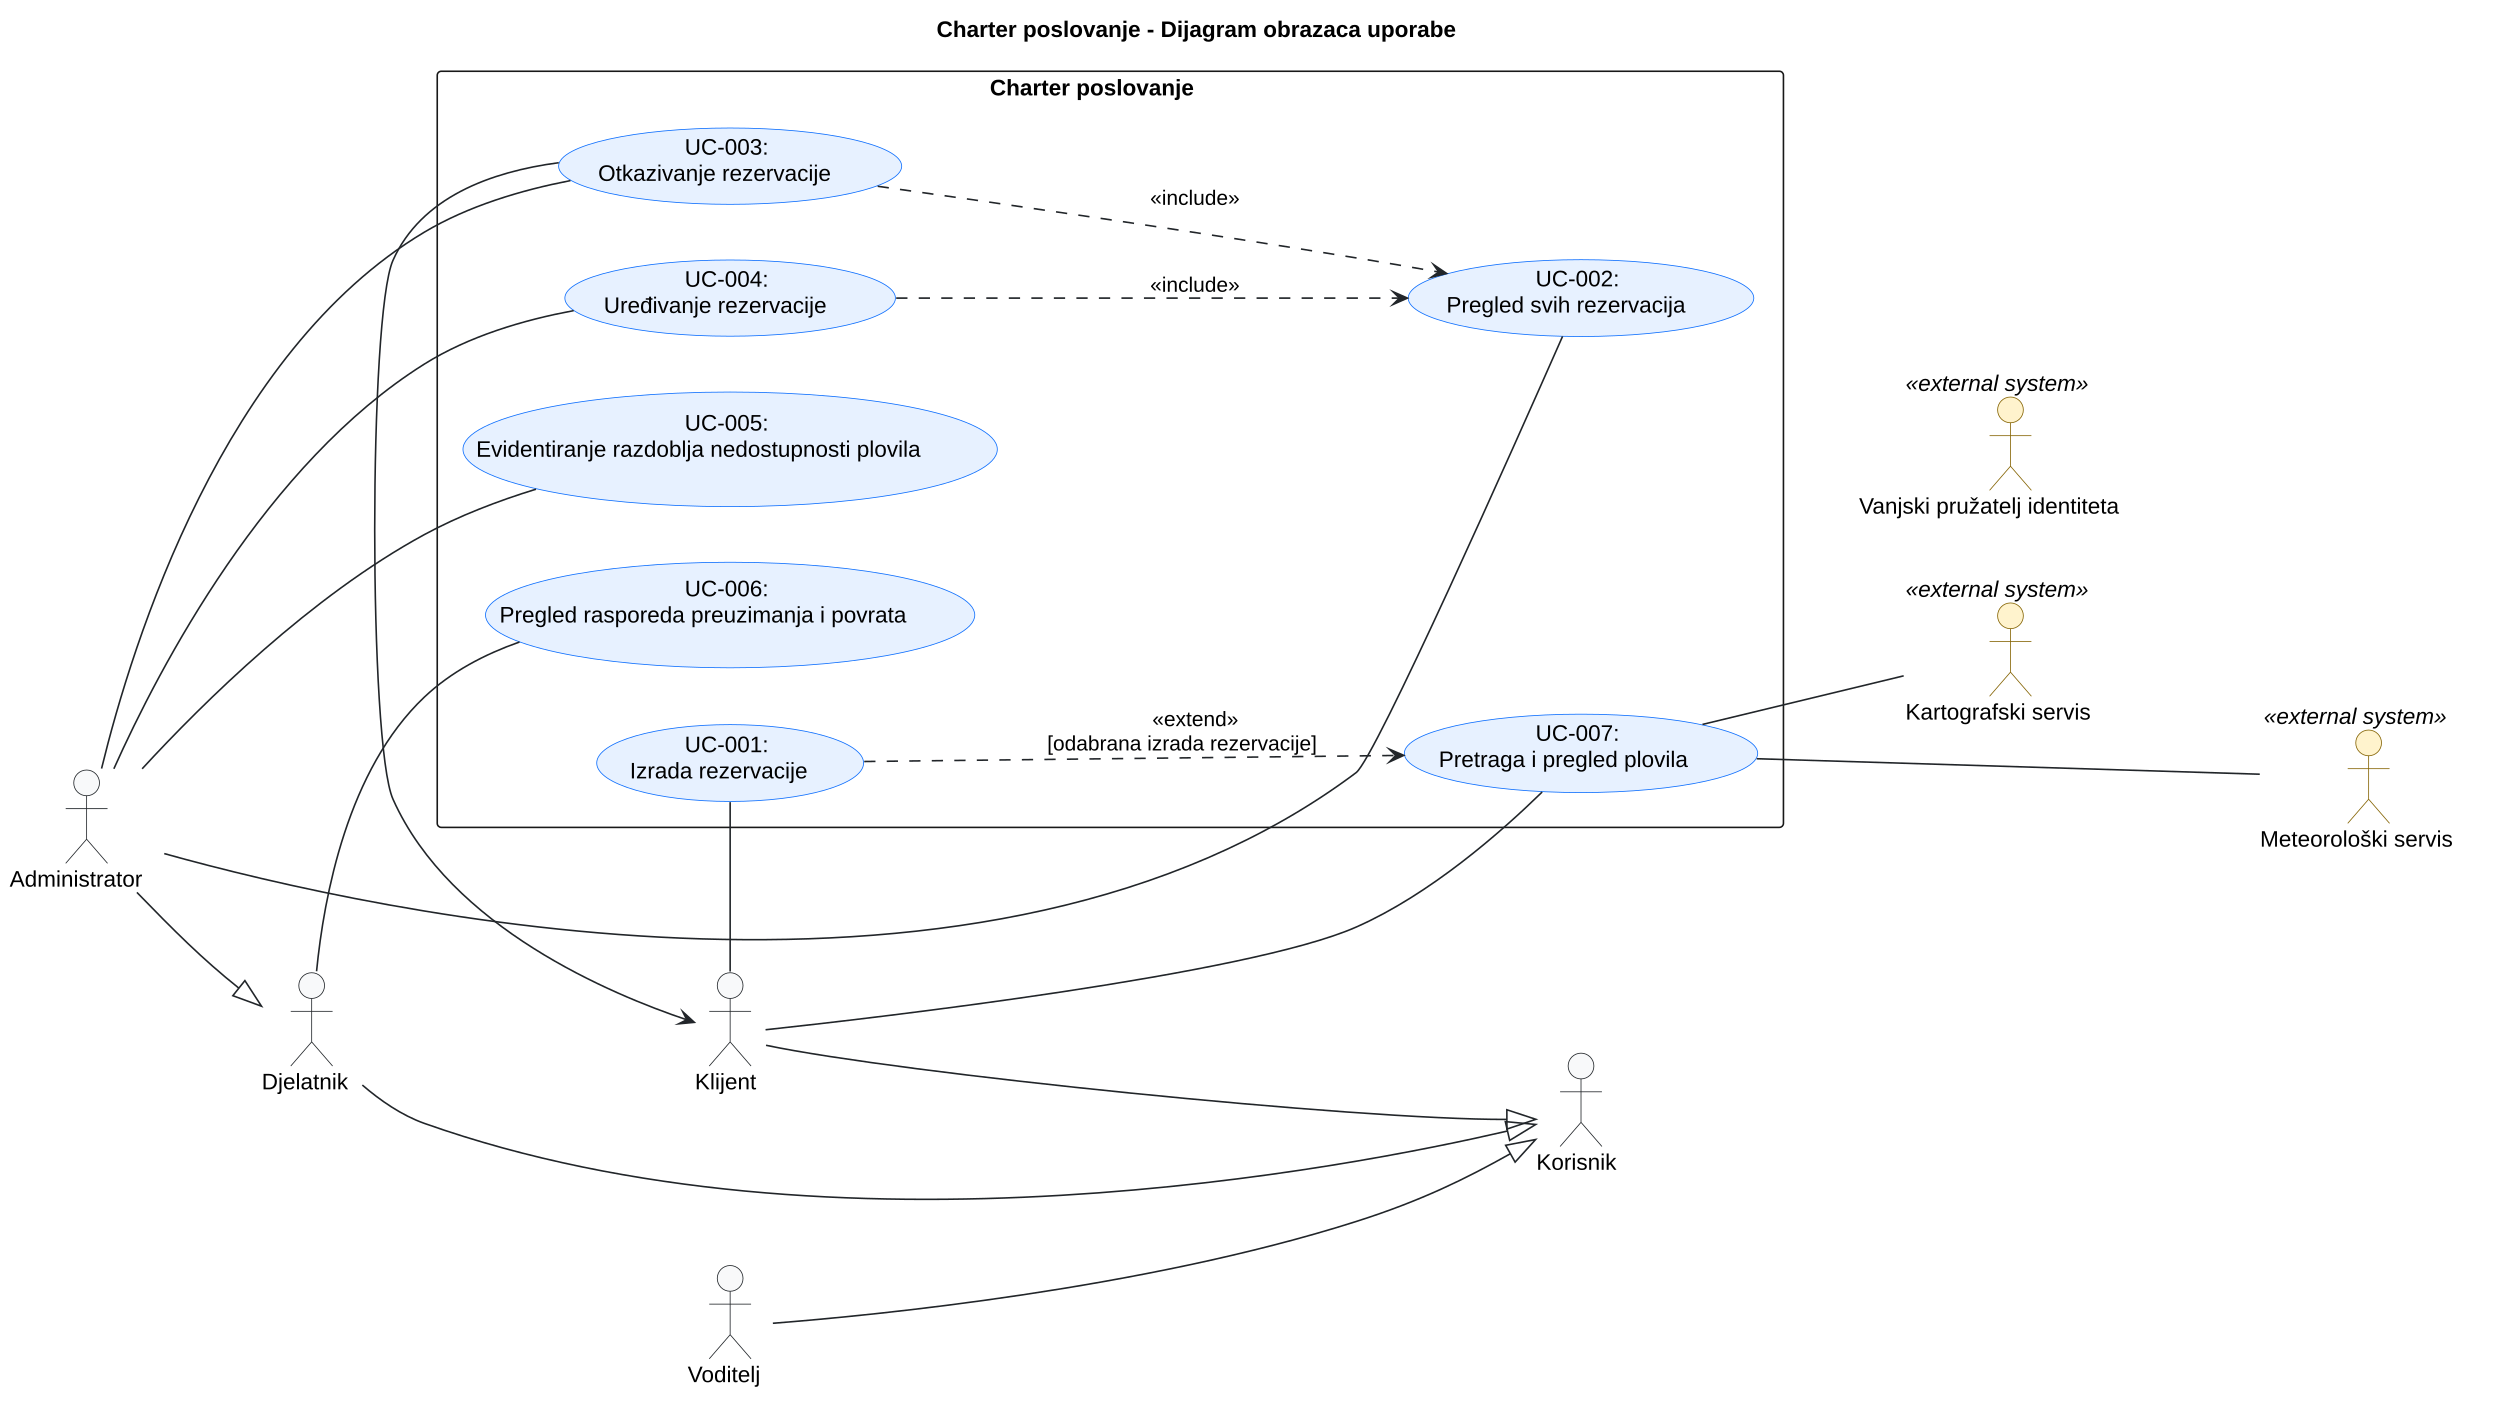
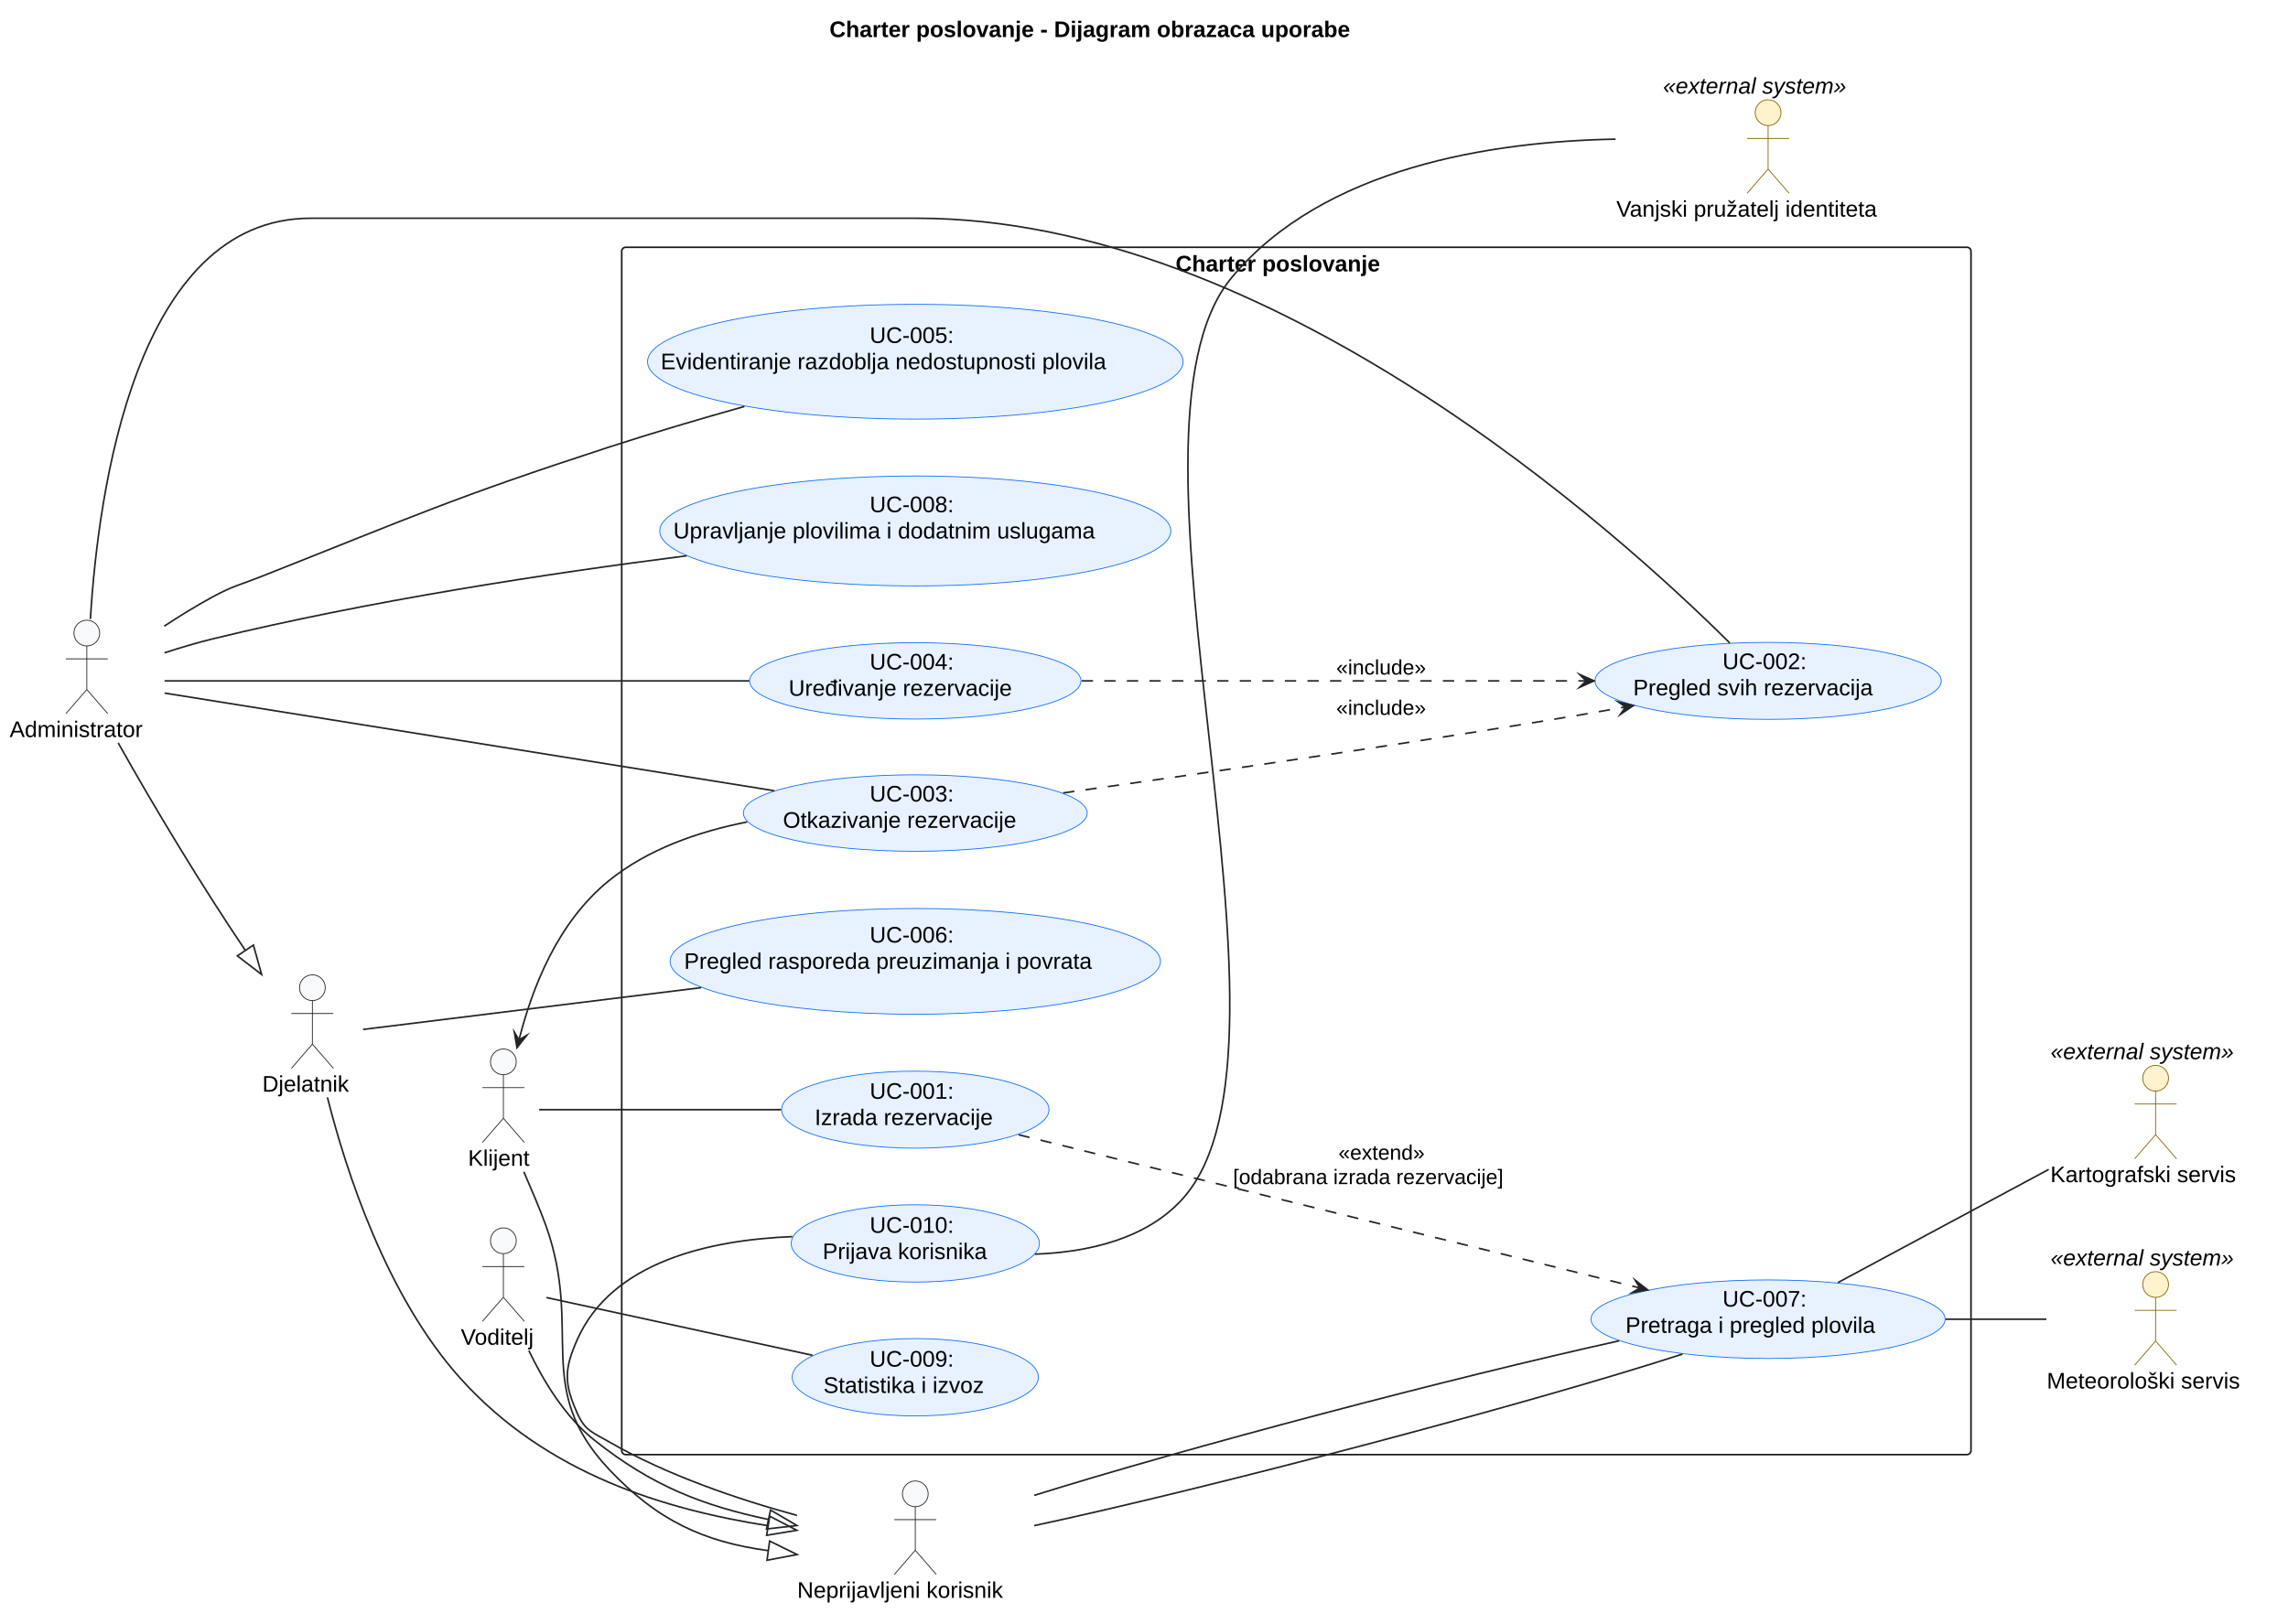
- <svg xmlns="http://www.w3.org/2000/svg" version="1.1" data-diagram-type="DESCRIPTION" style="width:1554px;height:875px;background:#FFFFFF;" width="1554px" height="875px" viewBox="0 0 1554 875" zoomAndPan="magnify" preserveAspectRatio="none" contentStyleType="text/css">
+ <svg xmlns="http://www.w3.org/2000/svg" version="1.1" data-diagram-type="DESCRIPTION" style="width:1419px;height:1007px;background:#FFFFFF;" width="1419px" height="1007px" viewBox="0 0 1419 1007" zoomAndPan="magnify" preserveAspectRatio="none" contentStyleType="text/css">
  <defs />
  <g font-family="sans-serif" lengthAdjust="spacing">
    <g class="title" data-source-line="2">
-       <text x="582.163" y="22.995" fill="#000" font-size="14" textLength="383.523" font-weight="700" font-family="Arial">Charter poslovanje - Dijagram obrazaca uporabe</text>
+       <text x="514.438" y="22.995" fill="#000" font-size="14" textLength="383.523" font-weight="700" font-family="Arial">Charter poslovanje - Dijagram obrazaca uporabe</text>
    </g>
    <g class="cluster" data-qualified-name="Charter" id="ent0017" data-source-line="46">
-       <rect x="271.79" y="44.297" width="836.8" height="470" fill="none" style="stroke:#181818;stroke-width:1;" rx="2.5" ry="2.5" />
-       <text x="615.299" y="59.292" fill="#000" font-size="14" textLength="149.782" font-weight="700" font-family="Arial">Charter poslovanje</text>
+       <rect x="385.59" y="153.399" width="836.8" height="749" fill="none" style="stroke:#181818;stroke-width:1;" rx="2.5" ry="2.5" />
+       <text x="729.099" y="168.394" fill="#000" font-size="14" textLength="149.782" font-weight="700" font-family="Arial">Charter poslovanje</text>
    </g>
    <g class="entity" data-qualified-name="Charter.izradaRezervacije" id="ent0018" data-source-line="49">
-       <ellipse cx="453.862" cy="474.3" rx="82.942" ry="23.883" fill="#E7F1FF" style="stroke:#0D6EFD;stroke-width:0.5;" />
-       <text x="425.605" y="467.562" fill="#000" font-size="14" textLength="56.513" font-family="Arial">UC-001:</text>
-       <text x="391.477" y="483.859" fill="#000" font-size="14" textLength="124.77" font-family="Arial">Izrada rezervacije</text>
+       <ellipse cx="567.662" cy="688.402" rx="82.942" ry="23.883" fill="#E7F1FF" style="stroke:#0D6EFD;stroke-width:0.5;" />
+       <text x="539.405" y="681.664" fill="#000" font-size="14" textLength="56.513" font-family="Arial">UC-001:</text>
+       <text x="505.277" y="697.96" fill="#000" font-size="14" textLength="124.77" font-family="Arial">Izrada rezervacije</text>
    </g>
    <g class="entity" data-qualified-name="Charter.pregledRezervacije" id="ent0019" data-source-line="52">
-       <ellipse cx="982.759" cy="185.299" rx="107.409" ry="23.882" fill="#E7F1FF" style="stroke:#0D6EFD;stroke-width:0.5;" />
-       <text x="954.502" y="177.993" fill="#000" font-size="14" textLength="56.513" font-family="Arial">UC-002:</text>
-       <text x="899.09" y="194.29" fill="#000" font-size="14" textLength="167.337" font-family="Arial">Pregled svih rezervacija</text>
+       <ellipse cx="1096.559" cy="422.4" rx="107.409" ry="23.882" fill="#E7F1FF" style="stroke:#0D6EFD;stroke-width:0.5;" />
+       <text x="1068.302" y="415.095" fill="#000" font-size="14" textLength="56.513" font-family="Arial">UC-002:</text>
+       <text x="1012.89" y="431.392" fill="#000" font-size="14" textLength="167.337" font-family="Arial">Pregled svih rezervacija</text>
    </g>
    <g class="entity" data-qualified-name="Charter.otkazivanjeRezervacije" id="ent0020" data-source-line="53">
-       <ellipse cx="453.863" cy="103.293" rx="106.633" ry="23.727" fill="#E7F1FF" style="stroke:#0D6EFD;stroke-width:0.5;" />
-       <text x="425.606" y="96.149" fill="#000" font-size="14" textLength="56.513" font-family="Arial">UC-003:</text>
-       <text x="371.78" y="112.446" fill="#000" font-size="14" textLength="164.165" font-family="Arial">Otkazivanje rezervacije</text>
+       <ellipse cx="567.663" cy="504.395" rx="106.633" ry="23.727" fill="#E7F1FF" style="stroke:#0D6EFD;stroke-width:0.5;" />
+       <text x="539.406" y="497.251" fill="#000" font-size="14" textLength="56.513" font-family="Arial">UC-003:</text>
+       <text x="485.58" y="513.548" fill="#000" font-size="14" textLength="164.165" font-family="Arial">Otkazivanje rezervacije</text>
    </g>
    <g class="entity" data-qualified-name="Charter.uredjivanjeRezervacije" id="ent0021" data-source-line="54">
-       <ellipse cx="453.858" cy="185.298" rx="102.748" ry="23.692" fill="#E7F1FF" style="stroke:#0D6EFD;stroke-width:0.5;" />
-       <text x="425.601" y="178.251" fill="#000" font-size="14" textLength="56.513" font-family="Arial">UC-004:</text>
-       <text x="375.296" y="194.548" fill="#000" font-size="14" textLength="157.124" font-family="Arial">Uređivanje rezervacije</text>
+       <ellipse cx="567.658" cy="422.4" rx="102.748" ry="23.692" fill="#E7F1FF" style="stroke:#0D6EFD;stroke-width:0.5;" />
+       <text x="539.401" y="415.353" fill="#000" font-size="14" textLength="56.513" font-family="Arial">UC-004:</text>
+       <text x="489.096" y="431.65" fill="#000" font-size="14" textLength="157.124" font-family="Arial">Uređivanje rezervacije</text>
    </g>
    <g class="entity" data-qualified-name="Charter.nedostupnost" id="ent0022" data-source-line="57">
-       <ellipse cx="453.858" cy="279.301" rx="166.068" ry="35.614" fill="#E7F1FF" style="stroke:#0D6EFD;stroke-width:0.5;" />
-       <text x="425.602" y="267.652" fill="#000" font-size="14" textLength="56.513" font-family="Arial">UC-005:</text>
-       <text x="295.962" y="283.949" fill="#000" font-size="14" textLength="315.793" font-family="Arial">Evidentiranje razdoblja nedostupnosti plovila</text>
+       <ellipse cx="567.658" cy="224.402" rx="166.068" ry="35.614" fill="#E7F1FF" style="stroke:#0D6EFD;stroke-width:0.5;" />
+       <text x="539.402" y="212.754" fill="#000" font-size="14" textLength="56.513" font-family="Arial">UC-005:</text>
+       <text x="409.762" y="229.051" fill="#000" font-size="14" textLength="315.793" font-family="Arial">Evidentiranje razdoblja nedostupnosti plovila</text>
    </g>
    <g class="entity" data-qualified-name="Charter.preuzimanjePovrat" id="ent0023" data-source-line="60">
-       <ellipse cx="453.857" cy="382.298" rx="152.057" ry="32.811" fill="#E7F1FF" style="stroke:#0D6EFD;stroke-width:0.5;" />
-       <text x="425.6" y="370.65" fill="#000" font-size="14" textLength="56.513" font-family="Arial">UC-006:</text>
-       <text x="310.476" y="386.947" fill="#000" font-size="14" textLength="286.761" font-family="Arial">Pregled rasporeda preuzimanja i povrata</text>
+       <ellipse cx="567.657" cy="596.4" rx="152.057" ry="32.811" fill="#E7F1FF" style="stroke:#0D6EFD;stroke-width:0.5;" />
+       <text x="539.4" y="584.752" fill="#000" font-size="14" textLength="56.513" font-family="Arial">UC-006:</text>
+       <text x="424.276" y="601.048" fill="#000" font-size="14" textLength="286.761" font-family="Arial">Pregled rasporeda preuzimanja i povrata</text>
    </g>
    <g class="entity" data-qualified-name="Charter.pregledPlovila" id="ent0024" data-source-line="63">
-       <ellipse cx="982.761" cy="468.293" rx="109.831" ry="24.366" fill="#E7F1FF" style="stroke:#0D6EFD;stroke-width:0.5;" />
-       <text x="954.505" y="460.485" fill="#000" font-size="14" textLength="56.513" font-family="Arial">UC-007:</text>
-       <text x="894.331" y="476.782" fill="#000" font-size="14" textLength="176.859" font-family="Arial">Pretraga i pregled plovila</text>
+       <ellipse cx="1096.561" cy="818.395" rx="109.831" ry="24.366" fill="#E7F1FF" style="stroke:#0D6EFD;stroke-width:0.5;" />
+       <text x="1068.305" y="810.586" fill="#000" font-size="14" textLength="56.513" font-family="Arial">UC-007:</text>
+       <text x="1008.131" y="826.883" fill="#000" font-size="14" textLength="176.859" font-family="Arial">Pretraga i pregled plovila</text>
    </g>
-     <g class="entity" data-qualified-name="Korisnik" id="ent0001" data-source-line="23">
-       <ellipse cx="982.758" cy="662.647" rx="8" ry="8" fill="#F8F9FA" style="stroke:#212529;stroke-width:0.5;" />
-       <path d="M982.758,670.647 L982.758,697.647 M969.758,678.647 L995.758,678.647 M982.758,697.647 L969.758,712.647 M982.758,697.647 L995.758,712.647" style="stroke:#212529;stroke-width:0.5;" fill="none" />
-       <text x="954.98" y="727.142" fill="#000" font-size="14" textLength="55.556" font-family="Arial">Korisnik</text>
+     <g class="entity" data-qualified-name="Charter.upravljanjePlovilima" id="ent0025" data-source-line="66">
+       <ellipse cx="567.658" cy="329.396" rx="158.488" ry="34.098" fill="#E7F1FF" style="stroke:#0D6EFD;stroke-width:0.5;" />
+       <text x="539.402" y="317.748" fill="#000" font-size="14" textLength="56.513" font-family="Arial">UC-008:</text>
+       <text x="417.603" y="334.045" fill="#000" font-size="14" textLength="300.111" font-family="Arial">Upravljanje plovilima i dodatnim uslugama</text>
+     </g>
+     <g class="entity" data-qualified-name="Charter.statistika" id="ent0026" data-source-line="69">
+       <ellipse cx="567.657" cy="854.397" rx="76.357" ry="23.988" fill="#E7F1FF" style="stroke:#0D6EFD;stroke-width:0.5;" />
+       <text x="539.4" y="847.825" fill="#000" font-size="14" textLength="56.513" font-family="Arial">UC-009:</text>
+       <text x="510.696" y="864.122" fill="#000" font-size="14" textLength="113.921" font-family="Arial">Statistika i izvoz</text>
+     </g>
+     <g class="entity" data-qualified-name="Charter.prijava" id="ent0027" data-source-line="72">
+       <ellipse cx="567.659" cy="771.396" rx="76.969" ry="23.977" fill="#E7F1FF" style="stroke:#0D6EFD;stroke-width:0.5;" />
+       <text x="539.403" y="764.806" fill="#000" font-size="14" textLength="56.513" font-family="Arial">UC-010:</text>
+       <text x="510.193" y="781.103" fill="#000" font-size="14" textLength="114.933" font-family="Arial">Prijava korisnika</text>
+     </g>
+     <g class="entity" data-qualified-name="Neprijavljeni" id="ent0001" data-source-line="23">
+       <ellipse cx="567.66" cy="926.749" rx="8" ry="8" fill="#F8F9FA" style="stroke:#212529;stroke-width:0.5;" />
+       <path d="M567.66,934.749 L567.66,961.749 M554.66,942.749 L580.66,942.749 M567.66,961.749 L554.66,976.749 M567.66,961.749 L580.66,976.749" style="stroke:#212529;stroke-width:0.5;" fill="none" />
+       <text x="494.43" y="991.244" fill="#000" font-size="14" textLength="146.46" font-family="Arial">Neprijavljeni korisnik</text>
    </g>
    <g class="entity" data-qualified-name="Klijent" id="ent0002" data-source-line="24">
-       <ellipse cx="453.863" cy="612.647" rx="8" ry="8" fill="#F8F9FA" style="stroke:#212529;stroke-width:0.5;" />
-       <path d="M453.863,620.647 L453.863,647.647 M440.863,628.647 L466.863,628.647 M453.863,647.647 L440.863,662.647 M453.863,647.647 L466.863,662.647" style="stroke:#212529;stroke-width:0.5;" fill="none" />
-       <text x="431.95" y="677.142" fill="#000" font-size="14" textLength="43.825" font-family="Arial">Klijent</text>
+       <ellipse cx="312.193" cy="658.749" rx="8" ry="8" fill="#F8F9FA" style="stroke:#212529;stroke-width:0.5;" />
+       <path d="M312.193,666.749 L312.193,693.749 M299.193,674.749 L325.193,674.749 M312.193,693.749 L299.193,708.749 M312.193,693.749 L325.193,708.749" style="stroke:#212529;stroke-width:0.5;" fill="none" />
+       <text x="290.28" y="723.244" fill="#000" font-size="14" textLength="43.825" font-family="Arial">Klijent</text>
    </g>
    <g class="entity" data-qualified-name="Djelatnik" id="ent0003" data-source-line="25">
-       <ellipse cx="193.736" cy="612.647" rx="8" ry="8" fill="#F8F9FA" style="stroke:#212529;stroke-width:0.5;" />
-       <path d="M193.736,620.647 L193.736,647.647 M180.736,628.647 L206.736,628.647 M193.736,647.647 L180.736,662.647 M193.736,647.647 L206.736,662.647" style="stroke:#212529;stroke-width:0.5;" fill="none" />
-       <text x="162.68" y="677.142" fill="#000" font-size="14" textLength="62.111" font-family="Arial">Djelatnik</text>
+       <ellipse cx="193.736" cy="612.749" rx="8" ry="8" fill="#F8F9FA" style="stroke:#212529;stroke-width:0.5;" />
+       <path d="M193.736,620.749 L193.736,647.749 M180.736,628.749 L206.736,628.749 M193.736,647.749 L180.736,662.749 M193.736,647.749 L206.736,662.749" style="stroke:#212529;stroke-width:0.5;" fill="none" />
+       <text x="162.68" y="677.244" fill="#000" font-size="14" textLength="62.111" font-family="Arial">Djelatnik</text>
    </g>
    <g class="entity" data-qualified-name="Voditelj" id="ent0004" data-source-line="26">
-       <ellipse cx="453.86" cy="794.647" rx="8" ry="8" fill="#F8F9FA" style="stroke:#212529;stroke-width:0.5;" />
-       <path d="M453.86,802.647 L453.86,829.647 M440.86,810.647 L466.86,810.647 M453.86,829.647 L440.86,844.647 M453.86,829.647 L466.86,844.647" style="stroke:#212529;stroke-width:0.5;" fill="none" />
-       <text x="427.46" y="859.142" fill="#000" font-size="14" textLength="52.801" font-family="Arial">Voditelj</text>
+       <ellipse cx="312.19" cy="769.749" rx="8" ry="8" fill="#F8F9FA" style="stroke:#212529;stroke-width:0.5;" />
+       <path d="M312.19,777.749 L312.19,804.749 M299.19,785.749 L325.19,785.749 M312.19,804.749 L299.19,819.749 M312.19,804.749 L325.19,819.749" style="stroke:#212529;stroke-width:0.5;" fill="none" />
+       <text x="285.79" y="834.244" fill="#000" font-size="14" textLength="52.801" font-family="Arial">Voditelj</text>
    </g>
    <g class="entity" data-qualified-name="Admin" id="ent0005" data-source-line="27">
-       <ellipse cx="53.841" cy="486.647" rx="8" ry="8" fill="#F8F9FA" style="stroke:#212529;stroke-width:0.5;" />
-       <path d="M53.841,494.647 L53.841,521.647 M40.841,502.647 L66.841,502.647 M53.841,521.647 L40.841,536.647 M53.841,521.647 L66.841,536.647" style="stroke:#212529;stroke-width:0.5;" fill="none" />
-       <text x="6" y="551.142" fill="#000" font-size="14" textLength="95.683" font-family="Arial">Administrator</text>
+       <ellipse cx="53.841" cy="392.749" rx="8" ry="8" fill="#F8F9FA" style="stroke:#212529;stroke-width:0.5;" />
+       <path d="M53.841,400.749 L53.841,427.749 M40.841,408.749 L66.841,408.749 M53.841,427.749 L40.841,442.749 M53.841,427.749 L66.841,442.749" style="stroke:#212529;stroke-width:0.5;" fill="none" />
+       <text x="6" y="457.244" fill="#000" font-size="14" textLength="95.683" font-family="Arial">Administrator</text>
    </g>
    <g class="entity" data-qualified-name="idp" id="ent0006" data-source-line="30">
-       <ellipse cx="1249.714" cy="254.794" rx="8" ry="8" fill="#FFF3CD" style="stroke:#856404;stroke-width:0.5;" />
-       <path d="M1249.714,262.794 L1249.714,289.794 M1236.714,270.794 L1262.714,270.794 M1249.714,289.794 L1236.714,304.794 M1249.714,289.794 L1262.714,304.794" style="stroke:#856404;stroke-width:0.5;" fill="none" />
-       <text x="1155.59" y="319.289" fill="#000" font-size="14" textLength="188.248" font-family="Arial">Vanjski pružatelj identiteta</text>
-       <text x="1184.568" y="242.992" fill="#000" font-size="14" textLength="130.293" font-style="italic" font-family="Arial">«external system»</text>
+       <ellipse cx="1096.564" cy="69.896" rx="8" ry="8" fill="#FFF3CD" style="stroke:#856404;stroke-width:0.5;" />
+       <path d="M1096.564,77.896 L1096.564,104.896 M1083.564,85.896 L1109.564,85.896 M1096.564,104.896 L1083.564,119.896 M1096.564,104.896 L1109.564,119.896" style="stroke:#856404;stroke-width:0.5;" fill="none" />
+       <text x="1002.44" y="134.391" fill="#000" font-size="14" textLength="188.248" font-family="Arial">Vanjski pružatelj identiteta</text>
+       <text x="1031.418" y="58.094" fill="#000" font-size="14" textLength="130.293" font-style="italic" font-family="Arial">«external system»</text>
    </g>
    <g class="entity" data-qualified-name="meteo" id="ent0007" data-source-line="31">
-       <ellipse cx="1472.345" cy="461.794" rx="8" ry="8" fill="#FFF3CD" style="stroke:#856404;stroke-width:0.5;" />
-       <path d="M1472.345,469.794 L1472.345,496.794 M1459.345,477.794 L1485.345,477.794 M1472.345,496.794 L1459.345,511.794 M1472.345,496.794 L1485.345,511.794" style="stroke:#856404;stroke-width:0.5;" fill="none" />
-       <text x="1404.84" y="526.289" fill="#000" font-size="14" textLength="135.01" font-family="Arial">Meteorološki servis</text>
-       <text x="1407.198" y="449.992" fill="#000" font-size="14" textLength="130.293" font-style="italic" font-family="Arial">«external system»</text>
+       <ellipse cx="1336.895" cy="796.896" rx="8" ry="8" fill="#FFF3CD" style="stroke:#856404;stroke-width:0.5;" />
+       <path d="M1336.895,804.896 L1336.895,831.896 M1323.895,812.896 L1349.895,812.896 M1336.895,831.896 L1323.895,846.896 M1336.895,831.896 L1349.895,846.896" style="stroke:#856404;stroke-width:0.5;" fill="none" />
+       <text x="1269.39" y="861.391" fill="#000" font-size="14" textLength="135.01" font-family="Arial">Meteorološki servis</text>
+       <text x="1271.748" y="785.094" fill="#000" font-size="14" textLength="130.293" font-style="italic" font-family="Arial">«external system»</text>
    </g>
    <g class="entity" data-qualified-name="map" id="ent0008" data-source-line="32">
-       <ellipse cx="1249.716" cy="382.794" rx="8" ry="8" fill="#FFF3CD" style="stroke:#856404;stroke-width:0.5;" />
-       <path d="M1249.716,390.794 L1249.716,417.794 M1236.716,398.794 L1262.716,398.794 M1249.716,417.794 L1236.716,432.794 M1249.716,417.794 L1262.716,432.794" style="stroke:#856404;stroke-width:0.5;" fill="none" />
-       <text x="1184.42" y="447.289" fill="#000" font-size="14" textLength="130.594" font-family="Arial">Kartografski servis</text>
-       <text x="1184.57" y="370.992" fill="#000" font-size="14" textLength="130.293" font-style="italic" font-family="Arial">«external system»</text>
+       <ellipse cx="1336.896" cy="668.896" rx="8" ry="8" fill="#FFF3CD" style="stroke:#856404;stroke-width:0.5;" />
+       <path d="M1336.896,676.896 L1336.896,703.896 M1323.896,684.896 L1349.896,684.896 M1336.896,703.896 L1323.896,718.896 M1336.896,703.896 L1349.896,718.896" style="stroke:#856404;stroke-width:0.5;" fill="none" />
+       <text x="1271.6" y="733.391" fill="#000" font-size="14" textLength="130.594" font-family="Arial">Kartografski servis</text>
+       <text x="1271.75" y="657.094" fill="#000" font-size="14" textLength="130.293" font-style="italic" font-family="Arial">«external system»</text>
    </g>
    <g class="link" data-entity-1="ent0002" data-entity-2="ent0001" id="lnk9" data-source-line="35" data-link-type="extension">
-       <path d="M476.17,649.747 C559.34,667.197 844.1,696.197 936.68,695.837" style="stroke:#212529;stroke-width:1;" fill="none" id="Klijent-to-Korisnik" />
-       <polygon points="954.68,695.767,936.657,689.837,936.703,701.837,954.68,695.767" fill="none" style="stroke:#212529;stroke-width:1;stroke-linejoin:miter;stroke-miterlimit:10;" />
+       <path d="M324.89,726.989 C329.57,738.029 334.74,749.599 338.59,760.399 C361.89,825.679 330.18,860.839 377.59,911.399 C407.72,943.529 436.903,956.61 476.513,961.98" style="stroke:#212529;stroke-width:1;" fill="none" id="Klijent-to-Neprijavljeni" />
+       <polygon points="494.35,964.399,477.319,956.035,475.707,967.926,494.35,964.399" fill="none" style="stroke:#212529;stroke-width:1;stroke-linejoin:miter;stroke-miterlimit:10;" />
    </g>
    <g class="link" data-entity-1="ent0005" data-entity-2="ent0003" id="lnk10" data-source-line="36" data-link-type="extension">
-       <path d="M85.1,554.717 C108.1,578.377 125.501,595.899 148.481,614.239" style="stroke:#212529;stroke-width:1;" fill="none" id="Admin-to-Djelatnik" />
-       <polygon points="162.55,625.467,152.224,609.549,144.739,618.928,162.55,625.467" fill="none" style="stroke:#212529;stroke-width:1;stroke-linejoin:miter;stroke-miterlimit:10;" />
+       <path d="M73.3,460.859 C96.05,501.449 124.956,549.322 152.186,589.642" style="stroke:#212529;stroke-width:1;" fill="none" id="Admin-to-Djelatnik" />
+       <polygon points="162.26,604.559,157.158,586.284,147.214,593,162.26,604.559" fill="none" style="stroke:#212529;stroke-width:1;stroke-linejoin:miter;stroke-miterlimit:10;" />
    </g>
    <g class="link" data-entity-1="ent0003" data-entity-2="ent0001" id="lnk11" data-source-line="37" data-link-type="extension">
-       <path d="M225.23,674.477 C236.35,684.047 249.68,693.297 263.79,698.297 C518.74,788.677 839.816,725.594 937.066,703.034" style="stroke:#212529;stroke-width:1;" fill="none" id="Djelatnik-to-Korisnik" />
-       <polygon points="954.6,698.967,935.71,697.19,938.421,708.879,954.6,698.967" fill="none" style="stroke:#212529;stroke-width:1;stroke-linejoin:miter;stroke-miterlimit:10;" />
+       <path d="M203.06,680.769 C214.73,726.909 239.87,804.479 285.79,855.399 C339.33,914.759 412.541,936.437 476.411,946.537" style="stroke:#212529;stroke-width:1;" fill="none" id="Djelatnik-to-Neprijavljeni" />
+       <polygon points="494.19,949.349,477.348,940.611,475.474,952.464,494.19,949.349" fill="none" style="stroke:#212529;stroke-width:1;stroke-linejoin:miter;stroke-miterlimit:10;" />
    </g>
    <g class="link" data-entity-1="ent0004" data-entity-2="ent0001" id="lnk12" data-source-line="38" data-link-type="extension">
-       <path d="M480.42,822.537 C543.37,817.647 710.45,801.417 842.93,759.297 C883.48,746.407 911.532,732.513 938.852,717.143" style="stroke:#212529;stroke-width:1;" fill="none" id="Voditelj-to-Korisnik" />
-       <polygon points="954.54,708.317,935.91,711.913,941.794,722.372,954.54,708.317" fill="none" style="stroke:#212529;stroke-width:1;stroke-linejoin:miter;stroke-miterlimit:10;" />
+       <path d="M327.99,837.859 C337.1,856.969 350.52,878.989 368.59,893.399 C404.57,922.079 436.233,934.079 476.633,942.659" style="stroke:#212529;stroke-width:1;" fill="none" id="Voditelj-to-Neprijavljeni" />
+       <polygon points="494.24,946.399,477.879,936.79,475.386,948.528,494.24,946.399" fill="none" style="stroke:#212529;stroke-width:1;stroke-linejoin:miter;stroke-miterlimit:10;" />
    </g>
-     <g class="link" data-entity-1="ent0002" data-entity-2="ent0018" id="lnk25" data-source-line="68" data-link-type="association">
-       <path d="M453.86,603.907 C453.86,568.807 453.86,533.707 453.86,498.597" style="stroke:#212529;stroke-width:1;" fill="none" id="Klijent-izradaRezervacije" />
+     <g class="link" data-entity-1="ent0002" data-entity-2="ent0018" id="lnk28" data-source-line="77" data-link-type="association">
+       <path d="M334.37,688.399 C367.09,688.399 431.67,688.399 484.46,688.399" style="stroke:#212529;stroke-width:1;" fill="none" id="Klijent-izradaRezervacije" />
    </g>
-     <g class="link" data-entity-1="ent0005" data-entity-2="ent0019" id="lnk26" data-source-line="70" data-link-type="association">
-       <path d="M102.09,530.597 C234.46,567.547 614.17,651.797 842.93,480.297 C854.85,471.367 941.03,277.667 971.29,209.097" style="stroke:#212529;stroke-width:1;" fill="none" id="Admin-pregledRezervacije" />
+     <g class="link" data-entity-1="ent0005" data-entity-2="ent0019" id="lnk29" data-source-line="79" data-link-type="association">
+       <path d="M56.07,383.989 C60.82,305.789 83.7,135.399 192.74,135.399 C192.74,135.399 192.74,135.399 568.66,135.399 C788.45,135.399 1003.87,330.369 1072.82,398.919" style="stroke:#212529;stroke-width:1;" fill="none" id="Admin-pregledRezervacije" />
    </g>
-     <g class="link" data-entity-1="ent0005" data-entity-2="ent0020" id="lnk27" data-source-line="72" data-link-type="association">
-       <path d="M63.13,477.737 C82.44,398.597 138.64,218.967 263.79,144.297 C291.05,128.037 323.95,118.197 354.61,112.247" style="stroke:#212529;stroke-width:1;" fill="none" id="Admin-otkazivanjeRezervacije" />
+     <g class="link" data-entity-1="ent0005" data-entity-2="ent0020" id="lnk30" data-source-line="81" data-link-type="association">
+       <path d="M102.07,429.969 C188.07,443.749 371.35,473.109 480.24,490.559" style="stroke:#212529;stroke-width:1;" fill="none" id="Admin-otkazivanjeRezervacije" />
    </g>
-     <g class="link" data-entity-1="ent0005" data-entity-2="ent0021" id="lnk28" data-source-line="74" data-link-type="association">
-       <path d="M70.77,477.877 C99.29,414.257 165.46,287.917 263.79,226.297 C291.4,208.997 325.23,198.927 356.61,193.077" style="stroke:#212529;stroke-width:1;" fill="none" id="Admin-uredjivanjeRezervacije" />
+     <g class="link" data-entity-1="ent0005" data-entity-2="ent0021" id="lnk31" data-source-line="83" data-link-type="association">
+       <path d="M102.07,422.399 C184.11,422.399 354.68,422.399 464.74,422.399" style="stroke:#212529;stroke-width:1;" fill="none" id="Admin-uredjivanjeRezervacije" />
    </g>
-     <g class="link" data-entity-1="ent0005" data-entity-2="ent0022" id="lnk29" data-source-line="76" data-link-type="association">
-       <path d="M88.36,477.887 C126.76,436.197 193.5,370.487 263.79,332.297 C285.21,320.667 309.41,311.397 333.18,304.077" style="stroke:#212529;stroke-width:1;" fill="none" id="Admin-nedostupnost" />
+     <g class="link" data-entity-1="ent0005" data-entity-2="ent0022" id="lnk32" data-source-line="85" data-link-type="association">
+       <path d="M101.88,388.439 C111.53,382.089 121.77,375.769 131.68,370.399 C144.82,363.289 148.79,362.899 162.68,357.399 C257.46,319.909 280.68,308.959 377.59,277.399 C404.66,268.589 434.18,259.879 461.68,252.159" style="stroke:#212529;stroke-width:1;" fill="none" id="Admin-nedostupnost" />
    </g>
-     <g class="link" data-entity-1="ent0003" data-entity-2="ent0023" id="lnk30" data-source-line="78" data-link-type="association">
-       <path d="M196.78,603.737 C201.37,556.827 216.18,478.337 263.79,433.297 C280.34,417.647 301.18,406.697 322.93,399.057" style="stroke:#212529;stroke-width:1;" fill="none" id="Djelatnik-preuzimanjePovrat" />
+     <g class="link" data-entity-1="ent0003" data-entity-2="ent0023" id="lnk33" data-source-line="87" data-link-type="association">
+       <path d="M225.17,638.639 C270.72,632.999 359.32,622.049 434.86,612.699" style="stroke:#212529;stroke-width:1;" fill="none" id="Djelatnik-preuzimanjePovrat" />
    </g>
-     <g class="link" data-entity-1="ent0002" data-entity-2="ent0024" id="lnk31" data-source-line="80" data-link-type="association">
-       <path d="M475.87,640.097 C546.61,632.457 775.54,605.977 842.93,576.297 C888.76,556.117 932.85,517.467 958.62,492.297" style="stroke:#212529;stroke-width:1;" fill="none" id="Klijent-pregledPlovila" />
+     <g class="link" data-entity-1="ent0001" data-entity-2="ent0024" id="lnk34" data-source-line="89" data-link-type="association">
+       <path d="M641.37,946.479 C749.21,923.419 948.96,870.729 1043.45,840.049" style="stroke:#212529;stroke-width:1;" fill="none" id="Neprijavljeni-pregledPlovila" />
    </g>
-     <g class="link" data-entity-1="ent0020" data-entity-2="ent0002" id="lnk32" data-source-line="83" data-link-type="dependency">
-       <path d="M347.31,101.137 C304.75,106.777 261.73,122.727 244.29,161.797 C229.13,195.787 229.13,462.807 244.29,496.797 C279.94,576.687 380.581,618.311 426.881,633.901" style="stroke:#212529;stroke-width:1;" fill="none" id="otkazivanjeRezervacije-to-Klijent" />
-       <polygon points="431.62,635.497,424.367,628.834,426.881,633.901,421.814,636.416,431.62,635.497" fill="#212529" style="stroke:#212529;stroke-width:1;stroke-linejoin:miter;stroke-miterlimit:10;" />
+     <g class="link" data-entity-1="ent0001" data-entity-2="ent0024" id="lnk35" data-source-line="91" data-link-type="association">
+       <path d="M641.37,927.699 C735.95,898.109 901.2,854.539 1004.16,831.819" style="stroke:#212529;stroke-width:1;" fill="none" id="Neprijavljeni-pregledPlovila-1" />
    </g>
-     <g class="link" data-entity-1="ent0020" data-entity-2="ent0019" id="lnk33" data-source-line="86" data-link-type="dependency">
-       <path d="M545.56,115.777 C624.28,126.807 741.28,143.687 842.93,160.297 C861.18,163.277 875.818,165.797 894.328,169.107" style="stroke:#212529;stroke-width:1;stroke-dasharray:7,7;" fill="none" id="otkazivanjeRezervacije-to-pregledRezervacije" />
-       <polygon points="899.25,169.987,891.095,164.465,894.328,169.107,889.686,172.34,899.25,169.987" fill="#212529" style="stroke:#212529;stroke-width:1;stroke-linejoin:miter;stroke-miterlimit:10;" />
-       <text x="714.93" y="127.364" fill="#000" font-size="13" textLength="63.007" font-family="Arial">«include»</text>
+     <g class="link" data-entity-1="ent0005" data-entity-2="ent0025" id="lnk36" data-source-line="93" data-link-type="association">
+       <path d="M102.01,405.009 C111.73,401.829 121.97,398.769 131.68,396.399 C228.73,372.699 340.12,355.729 425.87,344.799" style="stroke:#212529;stroke-width:1;" fill="none" id="Admin-upravljanjePlovilima" />
    </g>
-     <g class="link" data-entity-1="ent0021" data-entity-2="ent0019" id="lnk34" data-source-line="87" data-link-type="dependency">
-       <path d="M557.08,185.297 C648.5,185.297 777.03,185.297 869.86,185.297" style="stroke:#212529;stroke-width:1;stroke-dasharray:7,7;" fill="none" id="uredjivanjeRezervacije-to-pregledRezervacije" />
-       <polygon points="874.86,185.297,865.86,181.297,869.86,185.297,865.86,189.297,874.86,185.297" fill="#212529" style="stroke:#212529;stroke-width:1;stroke-linejoin:miter;stroke-miterlimit:10;" />
-       <text x="714.93" y="181.364" fill="#000" font-size="13" textLength="63.007" font-family="Arial">«include»</text>
+     <g class="link" data-entity-1="ent0004" data-entity-2="ent0026" id="lnk37" data-source-line="95" data-link-type="association">
+       <path d="M338.89,804.979 C377.28,813.309 450.76,829.249 503.9,840.779" style="stroke:#212529;stroke-width:1;" fill="none" id="Voditelj-statistika" />
    </g>
-     <g class="link" data-entity-1="ent0018" data-entity-2="ent0024" id="lnk35" data-source-line="90" data-link-type="dependency">
-       <path d="M537.19,473.357 C627.49,472.337 767.83,470.734 867.59,469.594" style="stroke:#212529;stroke-width:1;stroke-dasharray:7,7;" fill="none" id="izradaRezervacije-to-pregledPlovila" />
-       <polygon points="872.59,469.537,863.545,465.64,867.59,469.594,863.636,473.639,872.59,469.537" fill="#212529" style="stroke:#212529;stroke-width:1;stroke-linejoin:miter;stroke-miterlimit:10;" />
-       <text x="716.263" y="451.364" fill="#000" font-size="13" textLength="61.185" font-family="Arial">«extend»</text>
-       <text x="650.93" y="466.497" fill="#000" font-size="13" textLength="191.852" font-family="Arial">[odabrana izrada rezervacije]</text>
+     <g class="link" data-entity-1="ent0001" data-entity-2="ent0027" id="lnk38" data-source-line="97" data-link-type="association">
+       <path d="M494.28,940.119 C457.69,930.139 413.67,915.219 377.59,894.399 C367.51,888.579 362.84,887.539 358.09,876.899 C349.76,858.229 349.76,849.569 358.09,830.899 C379.75,782.369 440.76,769.189 491.4,767.169" style="stroke:#212529;stroke-width:1;" fill="none" id="Neprijavljeni-prijava" />
    </g>
-     <g class="link" data-entity-1="ent0024" data-entity-2="ent0007" id="lnk36" data-source-line="93" data-link-type="association">
-       <path d="M1091.97,471.627 C1187.64,474.567 1324.16,478.767 1404.67,481.247" style="stroke:#212529;stroke-width:1;" fill="none" id="pregledPlovila-meteo" />
+     <g class="link" data-entity-1="ent0020" data-entity-2="ent0002" id="lnk39" data-source-line="100" data-link-type="dependency">
+       <path d="M463.36,509.929 C433.13,515.879 401.74,526.799 377.59,546.399 C345.65,572.329 330.169,612.685 321.869,645.125" style="stroke:#212529;stroke-width:1;" fill="none" id="otkazivanjeRezervacije-to-Klijent" />
+       <polygon points="320.63,649.969,326.736,642.241,321.869,645.125,318.986,640.258,320.63,649.969" fill="#212529" style="stroke:#212529;stroke-width:1;stroke-linejoin:miter;stroke-miterlimit:10;" />
    </g>
-     <g class="link" data-entity-1="ent0024" data-entity-2="ent0008" id="lnk37" data-source-line="94" data-link-type="association">
-       <path d="M1058.27,450.297 C1097.61,440.797 1145.44,429.247 1183.32,420.097" style="stroke:#212529;stroke-width:1;" fill="none" id="pregledPlovila-map" />
+     <g class="link" data-entity-1="ent0020" data-entity-2="ent0019" id="lnk40" data-source-line="103" data-link-type="dependency">
+       <path d="M659.36,491.929 C738.09,480.889 855.08,464.009 956.73,447.399 C974.98,444.419 989.618,441.899 1008.128,438.589" style="stroke:#212529;stroke-width:1;stroke-dasharray:7,7;" fill="none" id="otkazivanjeRezervacije-to-pregledRezervacije" />
+       <polygon points="1013.05,437.709,1003.486,435.355,1008.128,438.589,1004.895,443.23,1013.05,437.709" fill="#212529" style="stroke:#212529;stroke-width:1;stroke-linejoin:miter;stroke-miterlimit:10;" />
+       <text x="828.73" y="443.466" fill="#000" font-size="13" textLength="63.007" font-family="Arial">«include»</text>
+     </g>
+     <g class="link" data-entity-1="ent0021" data-entity-2="ent0019" id="lnk41" data-source-line="104" data-link-type="dependency">
+       <path d="M670.88,422.399 C762.31,422.399 890.83,422.399 983.66,422.399" style="stroke:#212529;stroke-width:1;stroke-dasharray:7,7;" fill="none" id="uredjivanjeRezervacije-to-pregledRezervacije" />
+       <polygon points="988.66,422.399,979.66,418.399,983.66,422.399,979.66,426.399,988.66,422.399" fill="#212529" style="stroke:#212529;stroke-width:1;stroke-linejoin:miter;stroke-miterlimit:10;" />
+       <text x="828.73" y="418.466" fill="#000" font-size="13" textLength="63.007" font-family="Arial">«include»</text>
+     </g>
+     <g class="link" data-entity-1="ent0018" data-entity-2="ent0024" id="lnk42" data-source-line="107" data-link-type="dependency">
+       <path d="M631.7,703.949 C729.62,728.109 912.976,773.351 1017.036,799.021" style="stroke:#212529;stroke-width:1;stroke-dasharray:7,7;" fill="none" id="izradaRezervacije-to-pregledPlovila" />
+       <polygon points="1021.89,800.219,1014.11,794.18,1017.036,799.021,1012.194,801.947,1021.89,800.219" fill="#212529" style="stroke:#212529;stroke-width:1;stroke-linejoin:miter;stroke-miterlimit:10;" />
+       <text x="830.063" y="719.466" fill="#000" font-size="13" textLength="61.185" font-family="Arial">«extend»</text>
+       <text x="764.73" y="734.598" fill="#000" font-size="13" textLength="191.852" font-family="Arial">[odabrana izrada rezervacije]</text>
+     </g>
+     <g class="link" data-entity-1="ent0024" data-entity-2="ent0007" id="lnk43" data-source-line="110" data-link-type="association">
+       <path d="M1206.62,818.399 C1227.94,818.399 1249.71,818.399 1269.15,818.399" style="stroke:#212529;stroke-width:1;" fill="none" id="pregledPlovila-meteo" />
+     </g>
+     <g class="link" data-entity-1="ent0024" data-entity-2="ent0008" id="lnk44" data-source-line="111" data-link-type="association">
+       <path d="M1139.9,795.669 C1176.15,776.199 1228.93,747.849 1270.6,725.469" style="stroke:#212529;stroke-width:1;" fill="none" id="pregledPlovila-map" />
+     </g>
+     <g class="link" data-entity-1="ent0027" data-entity-2="ent0006" id="lnk45" data-source-line="112" data-link-type="association">
+       <path d="M641.8,778.059 C674.69,776.829 711.11,768.799 733.73,743.399 C818.24,648.519 682.66,270.239 763.73,172.399 C820.67,103.679 925.35,87.759 1001.96,86.319" style="stroke:#212529;stroke-width:1;" fill="none" id="prijava-idp" />
    </g>
  </g>
</svg>
